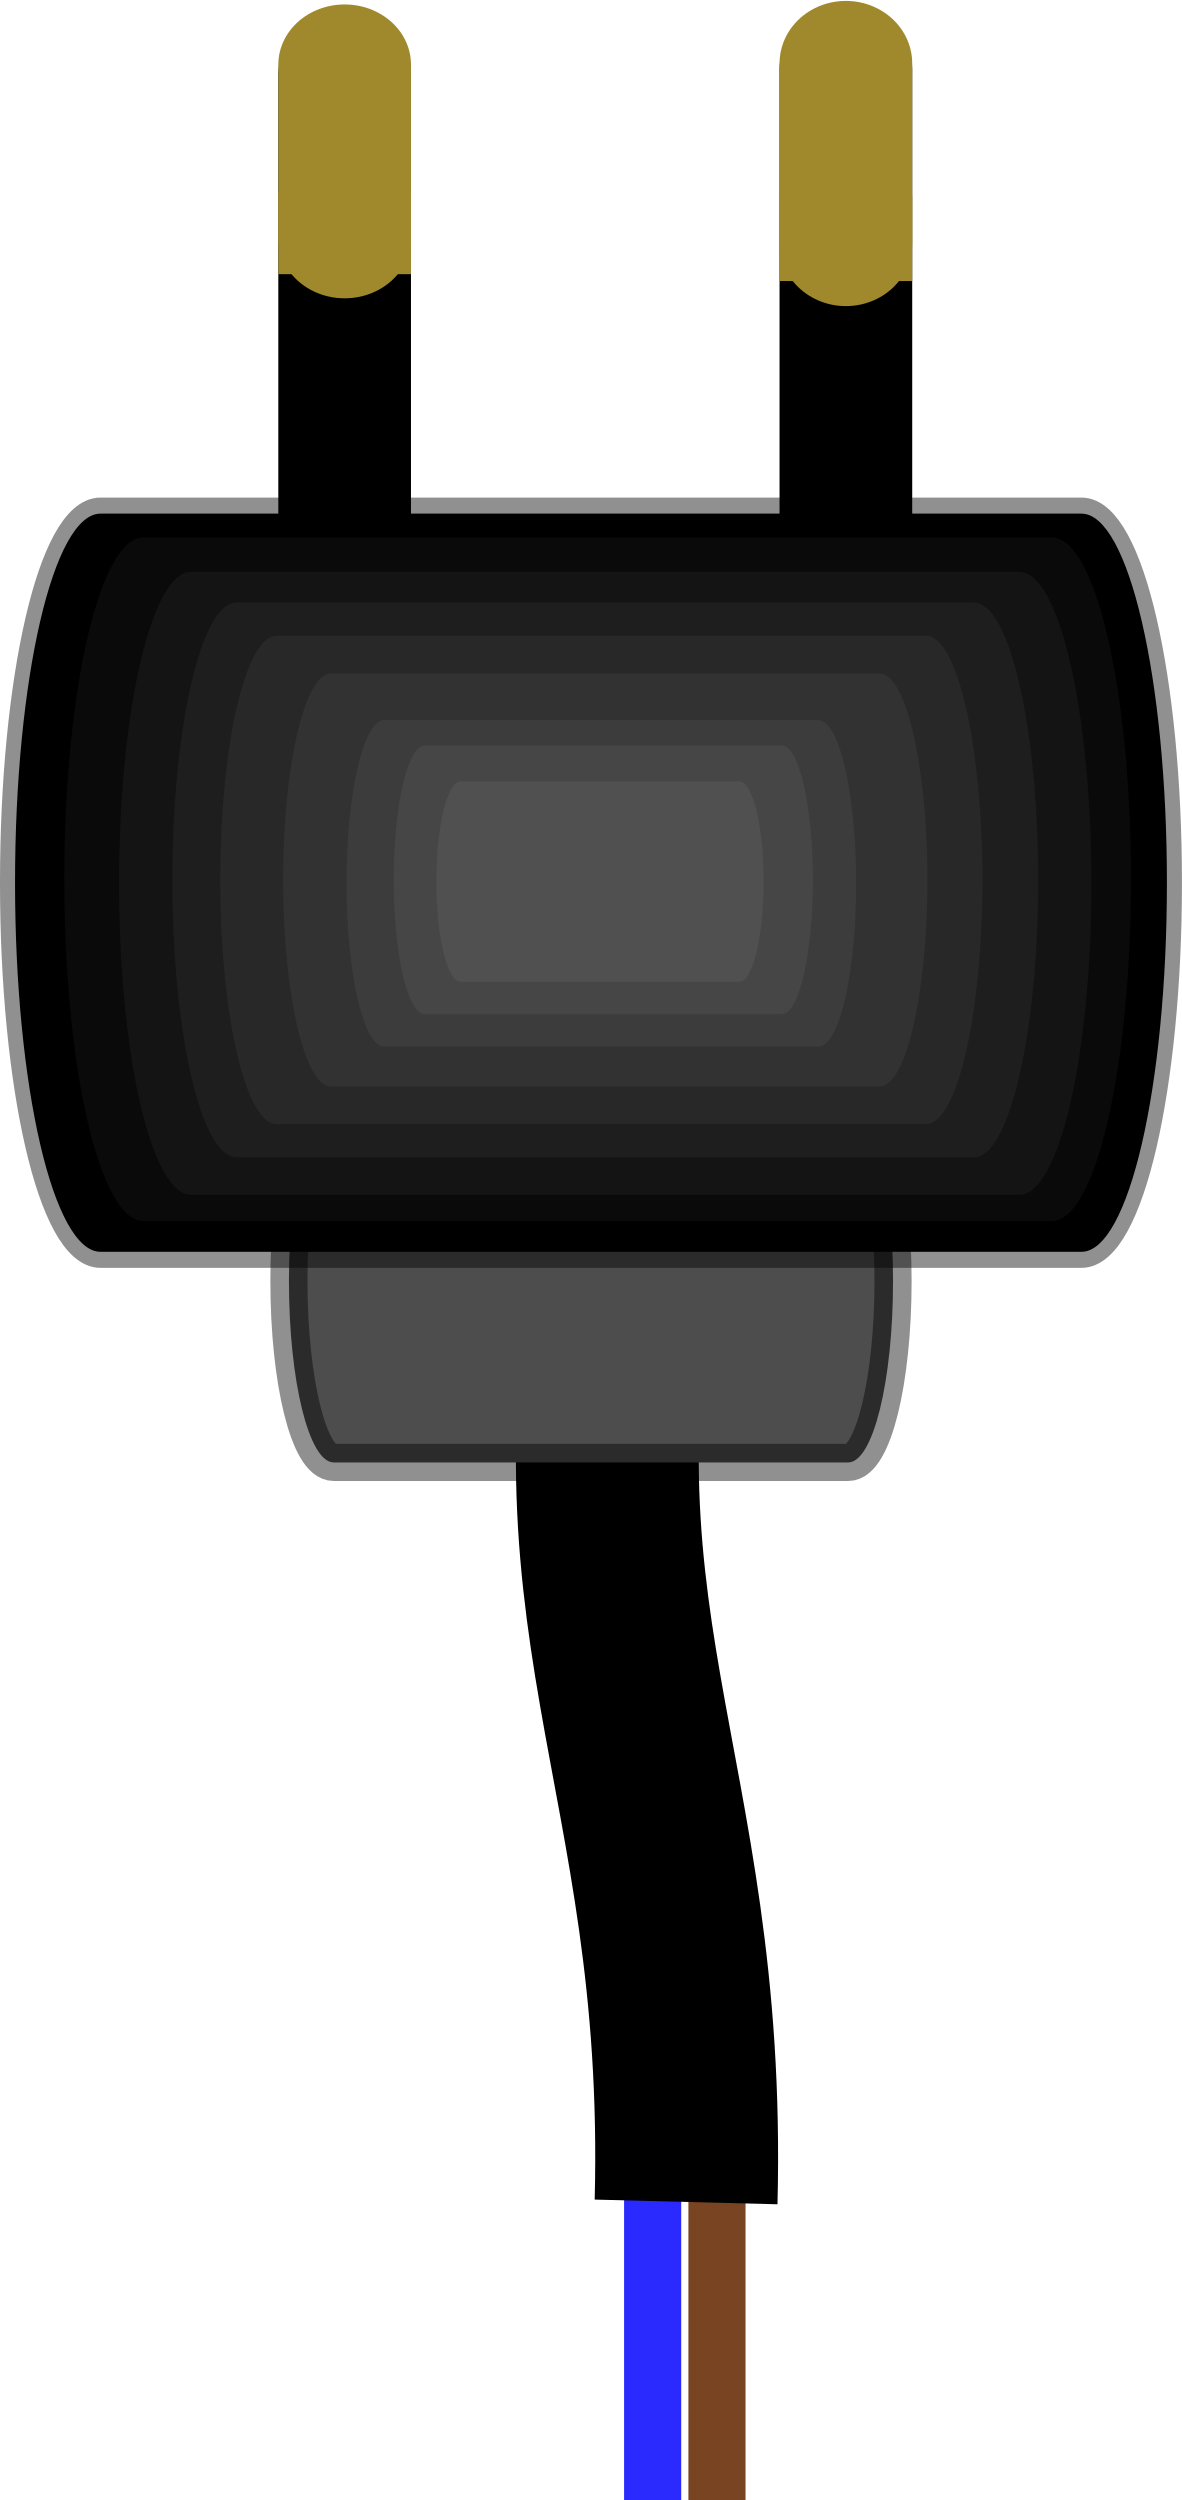
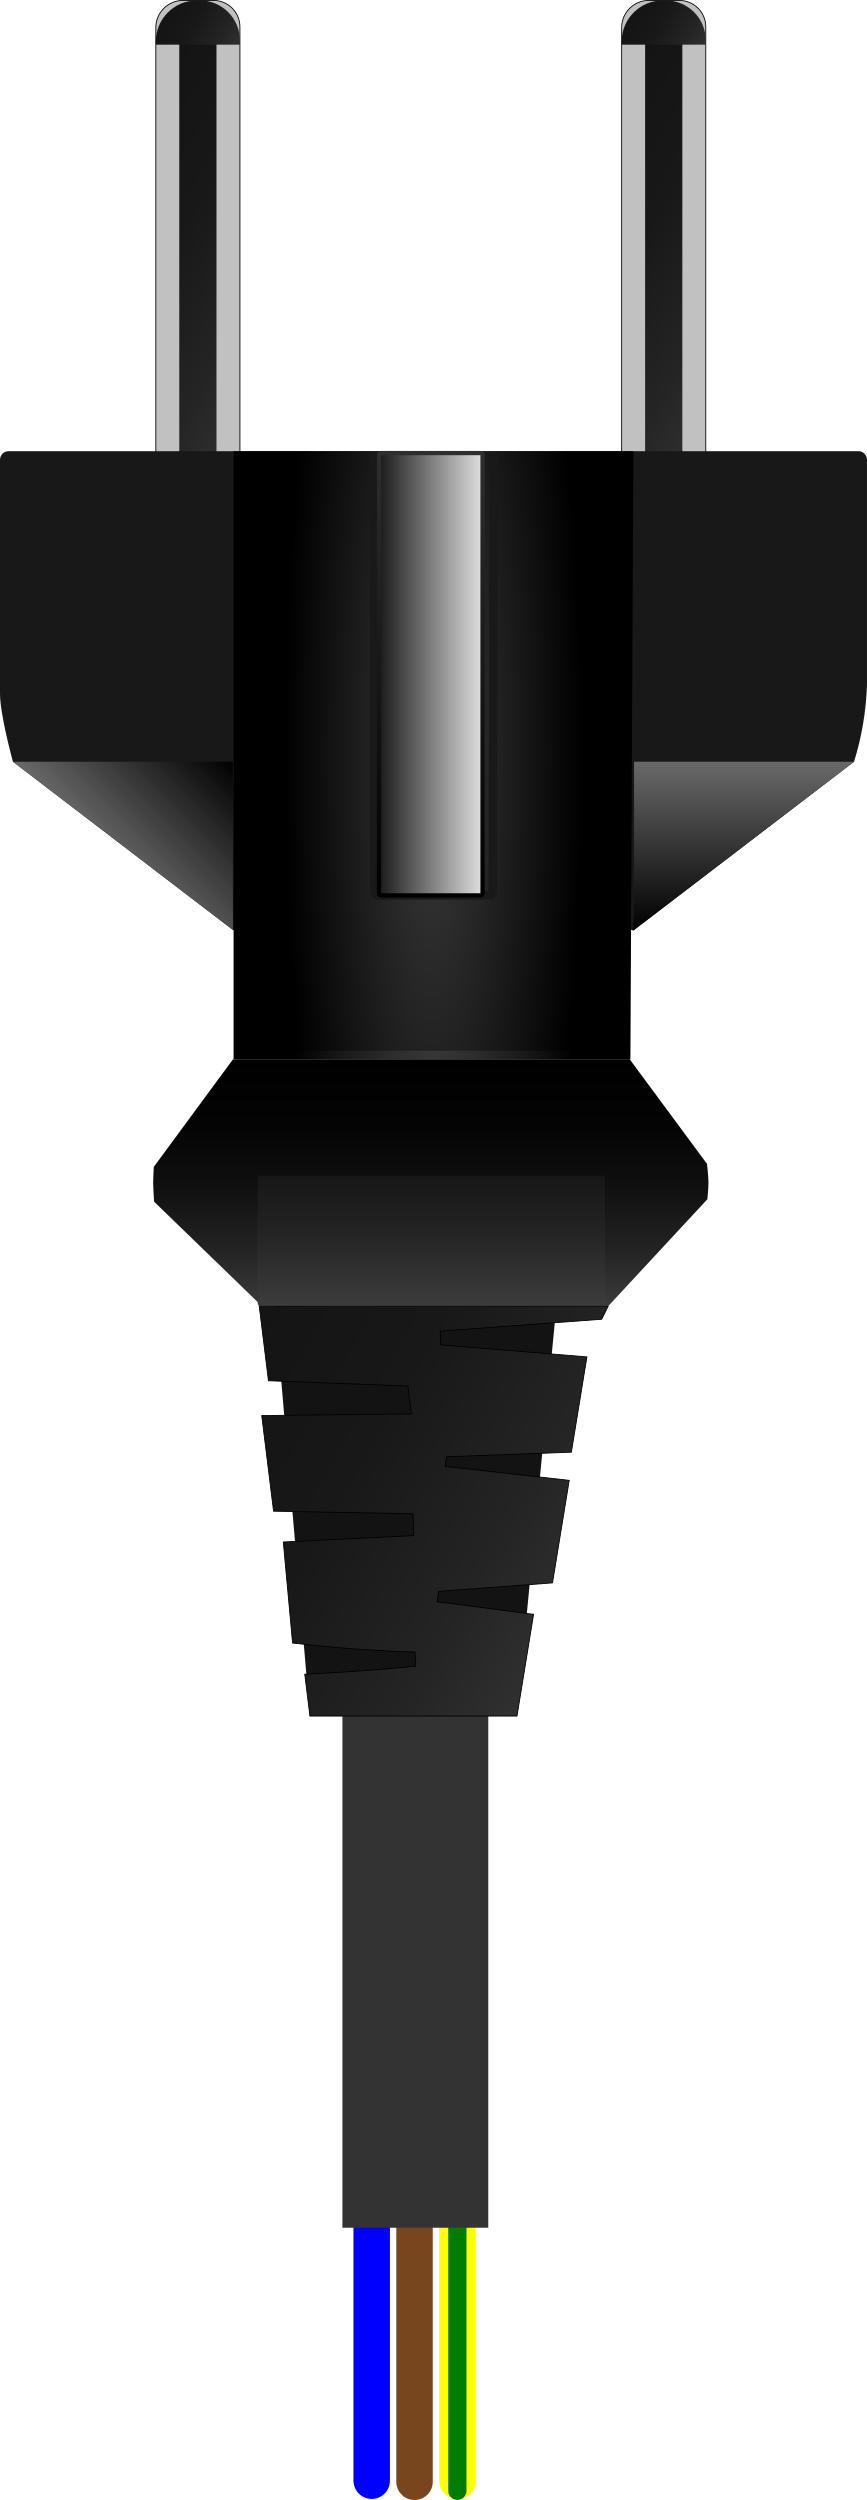
- <svg xmlns="http://www.w3.org/2000/svg" width="44.085mm" height="93.245mm" viewBox="0 0 44.085 93.245" version="1.1" id="svg11957">
-   <defs id="defs11951" />
-   <g id="layer1" transform="translate(551.2091,179.0034)">
-     <g transform="translate(-780.5646,-74.12047)" id="g10159">
-       <path id="path4151-3-3" d="m 253.698,-11.638 c 0,-18.268 0,-18.268 0,-18.268" style="fill:none;stroke:#0000ff;stroke-width:2.131;stroke-linecap:butt;stroke-linejoin:miter;stroke-miterlimit:4;stroke-dasharray:none;stroke-opacity:0.835" />
-       <path id="path4151-0-4-7" d="m 256.097,-11.638 c 0,-18.268 0,-18.268 0,-18.268" style="fill:none;stroke:#784421;stroke-width:2.131;stroke-linecap:butt;stroke-linejoin:miter;stroke-miterlimit:4;stroke-dasharray:none;stroke-opacity:1" />
-       <path id="path3344-0-2" d="m 253.264,-60.856 c -3.742,16.344 2.103,21.667 1.681,38.101" style="fill:none;stroke:#000000;stroke-width:6.82;stroke-linecap:butt;stroke-linejoin:miter;stroke-miterlimit:4;stroke-dasharray:none;stroke-opacity:1" />
-       <path id="path8484-9" d="m 260.905,-77.879 v -24.41" style="fill:#000000;stroke:#000000;stroke-width:4.948;stroke-linecap:round;stroke-linejoin:miter;stroke-miterlimit:4;stroke-dasharray:none;stroke-opacity:1" />
-       <g transform="matrix(1,0,0,0.9417141,0,-6.113193)" id="g10135">
-         <path style="fill:#000000;stroke:#a0892c;stroke-width:4.948;stroke-linecap:round;stroke-linejoin:miter;stroke-miterlimit:4;stroke-dasharray:none;stroke-opacity:1" d="m 260.905,-95.233 v -7.14" id="path8484-4-6" />
-         <path style="fill:#000000;stroke:#a0892c;stroke-width:4.948;stroke-linecap:butt;stroke-linejoin:miter;stroke-miterlimit:4;stroke-dasharray:none;stroke-opacity:1" d="m 260.905,-93.752 v -3.353" id="path8484-4-1-2" />
+ <svg xmlns="http://www.w3.org/2000/svg" xmlns:xlink="http://www.w3.org/1999/xlink" id="power-plug" width="35.666mm" height="102.845mm" viewBox="0 0 101.1 291.529">
+   <defs>
+     <style>
+       .cls-1, .cls-14, .cls-17, .cls-19, .cls-2, .cls-3, .cls-4 {
+         fill: none;
+       }
+ 
+       .cls-1 {
+         stroke: blue;
+       }
+ 
+       .cls-1, .cls-2, .cls-3, .cls-4 {
+         stroke-linecap: round;
+       }
+ 
+       .cls-1, .cls-14, .cls-17, .cls-18, .cls-19, .cls-2, .cls-21, .cls-3, .cls-4, .cls-5 {
+         stroke-miterlimit: 10;
+       }
+ 
+       .cls-1, .cls-2, .cls-3 {
+         stroke-width: 4.252px;
+       }
+ 
+       .cls-2 {
+         stroke: #78461e;
+       }
+ 
+       .cls-3 {
+         stroke: #ff0;
+       }
+ 
+       .cls-4 {
+         stroke: #007d00;
+         stroke-width: 2.126px;
+       }
+ 
+       .cls-5 {
+         fill: #c1c1c1;
+       }
+ 
+       .cls-21, .cls-5 {
+         stroke: #000;
+         stroke-width: 0.1px;
+       }
+ 
+       .cls-6 {
+         fill: url(#Безымянный_градиент);
+       }
+ 
+       .cls-7 {
+         fill: url(#Безымянный_градиент_2);
+       }
+ 
+       .cls-8 {
+         fill: url(#Безымянный_градиент_3);
+       }
+ 
+       .cls-9 {
+         fill: url(#Безымянный_градиент_4);
+       }
+ 
+       .cls-10 {
+         fill: #191818;
+       }
+ 
+       .cls-11 {
+         fill: url(#Безымянный_градиент_5);
+       }
+ 
+       .cls-12 {
+         fill: url(#Безымянный_градиент_6);
+       }
+ 
+       .cls-13 {
+         fill: url(#Безымянный_градиент_7);
+       }
+ 
+       .cls-14 {
+         stroke: url(#Безымянный_градиент_8);
+       }
+ 
+       .cls-15 {
+         fill: url(#Безымянный_градиент_9);
+       }
+ 
+       .cls-16 {
+         fill: url(#Безымянный_градиент_10);
+       }
+ 
+       .cls-17 {
+         stroke: #191919;
+       }
+ 
+       .cls-18 {
+         stroke-width: 0.5px;
+         fill: url(#Безымянный_градиент_11);
+         stroke: url(#Безымянный_градиент_12);
+       }
+ 
+       .cls-19 {
+         stroke: #333;
+         stroke-width: 17.008px;
+       }
+ 
+       .cls-20 {
+         fill: #141314;
+       }
+ 
+       .cls-21 {
+         fill: url(#Безымянный_градиент_13);
+       }
+     </style>
+     <linearGradient id="Безымянный_градиент" data-name="Безымянный градиент" x1="-1011.681" y1="-954.737" x2="-997.107" y2="-929.493" gradientTransform="matrix(0, -1, -1, 0, -919.0158, -973.9465)" gradientUnits="userSpaceOnUse">
+       <stop offset="0" stop-color="#303030" />
+       <stop offset="0.245" stop-color="#242424" />
+       <stop offset="0.622" stop-color="#181818" />
+       <stop offset="1" stop-color="#141414" />
+     </linearGradient>
+     <linearGradient id="Безымянный_градиент_2" data-name="Безымянный градиент 2" x1="-980.082" y1="-946.457" x2="-975.422" y2="-938.387" gradientTransform="matrix(0, -1, -1, 0, -919.0159, -973.9466)" xlink:href="#Безымянный_градиент" />
+     <linearGradient id="Безымянный_градиент_3" data-name="Безымянный градиент 3" x1="-1011.681" y1="-1009.059" x2="-997.107" y2="-983.815" gradientTransform="matrix(0, -1, -1, 0, -919.0159, -973.9467)" xlink:href="#Безымянный_градиент" />
+     <linearGradient id="Безымянный_градиент_4" data-name="Безымянный градиент 4" x1="-980.082" y1="-1000.78" x2="-975.422" y2="-992.71" gradientTransform="matrix(0, -1, -1, 0, -919.0159, -973.9466)" xlink:href="#Безымянный_градиент" />
+     <linearGradient id="Безымянный_градиент_5" data-name="Безымянный градиент 5" x1="-1061.265" y1="-944.668" x2="-1074.091" y2="-931.842" gradientTransform="matrix(0, -1, -1, 0, -919.016, -973.9465)" gradientUnits="userSpaceOnUse">
+       <stop offset="0" />
+       <stop offset="1" stop-color="#696969" />
+     </linearGradient>
+     <linearGradient id="Безымянный_градиент_6" data-name="Безымянный градиент 6" x1="-1082.52" y1="-1005.697" x2="-1062.774" y2="-1005.697" xlink:href="#Безымянный_градиент_5" />
+     <radialGradient id="Безымянный_градиент_7" data-name="Безымянный градиент 7" cx="-1100.801" cy="-969.566" r="17.325" gradientTransform="matrix(0, -4.7, -1, 0, -919.0159, -5085.693)" gradientUnits="userSpaceOnUse">
+       <stop offset="0" stop-color="#3b3b3b" />
+       <stop offset="1" />
+     </radialGradient>
+     <radialGradient id="Безымянный_градиент_8" data-name="Безымянный градиент 8" cx="-1096.977" cy="-969.566" r="16.187" gradientTransform="matrix(0, -1, -1, 0, -919.016, -973.9465)" gradientUnits="userSpaceOnUse">
+       <stop offset="0.027" stop-color="#363636" />
+       <stop offset="0.278" stop-color="#2e2e2e" />
+       <stop offset="0.669" stop-color="#181818" />
+       <stop offset="1" />
+     </radialGradient>
+     <linearGradient id="Безымянный_градиент_9" data-name="Безымянный градиент 9" x1="-1126.276" y1="-969.252" x2="-1097.48" y2="-969.252" gradientTransform="matrix(0, -1, -1, 0, -919.0159, -973.9466)" gradientUnits="userSpaceOnUse">
+       <stop offset="0" stop-color="#3b3b3b" />
+       <stop offset="0.218" stop-color="#242424" />
+       <stop offset="0.479" stop-color="#101010" />
+       <stop offset="0.74" stop-color="#040404" />
+       <stop offset="1" />
+     </linearGradient>
+     <linearGradient id="Безымянный_градиент_10" data-name="Безымянный градиент 10" x1="-1118.881" y1="-1116.87" x2="-1111.173" y2="-1116.87" gradientTransform="matrix(0, -1.9741, -0.8656, 0, -916.4639, -2056.426)" gradientUnits="userSpaceOnUse">
+       <stop offset="0" stop-color="#3d3d3d" />
+       <stop offset="0.036" stop-color="#3b3b3b" />
+       <stop offset="0.641" stop-color="#212121" />
+       <stop offset="1" stop-color="#171717" />
+     </linearGradient>
+     <linearGradient id="Безымянный_градиент_11" data-name="Безымянный градиент 11" x1="-1052.573" y1="-975.287" x2="-1052.573" y2="-963.216" gradientTransform="matrix(0, -1, -1, 0, -919.0158, -973.9465)" gradientUnits="userSpaceOnUse">
+       <stop offset="0" stop-color="#e0e0e0" />
+       <stop offset="1" stop-color="#1a1a1a" />
+     </linearGradient>
+     <linearGradient id="Безымянный_градиент_12" data-name="Безымянный градиент 12" x1="-1078.616" y1="-969.251" x2="-1026.529" y2="-969.251" gradientTransform="matrix(0, -1, -1, 0, -919.0158, -973.9465)" gradientUnits="userSpaceOnUse">
+       <stop offset="0" />
+       <stop offset="1" stop-color="#2e2e2e" />
+     </linearGradient>
+     <linearGradient id="Безымянный_градиент_13" data-name="Безымянный градиент 13" x1="-1159.068" y1="-987.957" x2="-1134.108" y2="-944.726" gradientTransform="matrix(0, -1, -1, 0, -919.0159, -973.9466)" xlink:href="#Безымянный_градиент" />
+   </defs>
+   <g id="power-plug-2">
+     <polyline class="cls-1" points="43.344 228.919 43.344 247.97 43.344 270.416 43.344 289.278" />
+     <polyline class="cls-2" points="48.339 229.044 48.339 248.095 48.339 270.541 48.339 289.403" />
+     <g>
+       <polyline class="cls-3" points="53.333 228.919 53.333 247.97 53.333 270.416 53.333 289.278" />
+       <line class="cls-4" x1="53.333" y1="259.098" x2="53.333" y2="290.457" />
+     </g>
+     <g>
+       <g>
+         <path class="cls-5" d="M18.17,55.173V3.217A3.167,3.167,0,0,1,21.336.05h3.559a3.083,3.083,0,0,1,3.083,3.083h0v52.04a.708.708,0,0,1-.708.708H18.879a.708.708,0,0,1-.708-.708h0Z" transform="translate(0 0)" />
+         <path class="cls-6" d="M20.905,55.882V5.165a.25.25,0,0,1,.25-.25H25.077a.167.167,0,0,1,.167.167h0v50.8H20.905Z" transform="translate(0 0)" />
+         <path class="cls-7" d="M18.17,4.829v.377h9.808v-.503A4.666,4.666,0,0,0,23.326.05H22.949A4.792,4.792,0,0,0,18.17,4.829Z" transform="translate(0 0)" />
      </g>
-       <path style="fill:#000000;stroke:#000000;stroke-width:4.948;stroke-linecap:round;stroke-linejoin:miter;stroke-miterlimit:4;stroke-dasharray:none;stroke-opacity:1" d="M 242.21,-77.74 V -102.088" id="path8484-0-1" />
-       <g transform="matrix(1,0,0,0.9067426,33.14142,-25.7634)" id="g9946">
-         <path id="path8484-4-0-0" d="m 209.069,-77.46 v -7.14" style="fill:#000000;stroke:#a0892c;stroke-width:4.948;stroke-linecap:round;stroke-linejoin:miter;stroke-miterlimit:4;stroke-dasharray:none;stroke-opacity:1" />
-         <path id="path8484-4-1-1-7" d="m 209.069,-75.979 v -3.353" style="fill:#000000;stroke:#a0892c;stroke-width:4.948;stroke-linecap:butt;stroke-linejoin:miter;stroke-miterlimit:4;stroke-dasharray:none;stroke-opacity:1" />
+       <g>
+         <path class="cls-5" d="M72.493,55.173V3.217A3.167,3.167,0,0,1,75.66.05h3.559A3.083,3.083,0,0,1,82.301,3.133h0v52.04a.708.708,0,0,1-.708.708H73.201a.708.708,0,0,1-.708-.708Z" transform="translate(0 0)" />
+         <path class="cls-8" d="M75.228,55.882V5.165a.25.25,0,0,1,.25-.25h3.922a.167.167,0,0,1,.167.167h0v50.8H75.228Z" transform="translate(0 0)" />
+         <path class="cls-9" d="M72.493,4.829v.377H82.301v-.503A4.666,4.666,0,0,0,77.648.05h-.377A4.793,4.793,0,0,0,72.493,4.829Z" transform="translate(0 0)" />
      </g>
-       <rect transform="matrix(0,-1,-1,0,0,0)" style="fill:#4d4d4d;fill-opacity:1;stroke:#000000;stroke-width:1.385;stroke-linecap:butt;stroke-linejoin:round;stroke-miterlimit:4;stroke-dasharray:none;stroke-opacity:0.435" id="rect9034-4-0" width="13.531" height="22.532" x="50.337" y="-262.664" rx="6.766" ry="1.672" />
-       <g transform="matrix(1.158239,0,0,1.235975,-19.47562,6.266877)" id="g9904">
-         <rect ry="2.752" rx="11.138" y="-252.413" x="52.153" height="37.093" width="22.276" id="rect9034-0" style="fill:#000000;fill-opacity:1;stroke:#000000;stroke-width:0.969;stroke-linecap:butt;stroke-linejoin:round;stroke-miterlimit:4;stroke-dasharray:none;stroke-opacity:0.435" transform="matrix(0,-1,-1,0,0,0)" />
-         <rect ry="2.548" rx="10.314" y="-251.256" x="53.081" height="34.349" width="20.628" id="rect9034-41-0" style="fill:#0a0a0a;fill-opacity:1;stroke:none;stroke-width:1.44;stroke-linecap:butt;stroke-linejoin:round;stroke-miterlimit:4;stroke-dasharray:none;stroke-opacity:0.436" transform="matrix(0,-1,-1,0,0,0)" />
-         <rect ry="2.323" rx="9.401" y="-249.981" x="53.871" height="31.31" width="18.803" id="rect9034-41-1-8" style="fill:#141414;fill-opacity:1;stroke:none;stroke-width:1.312;stroke-linecap:butt;stroke-linejoin:round;stroke-miterlimit:4;stroke-dasharray:none;stroke-opacity:0.436" transform="matrix(0,-1,-1,0,0,0)" />
-         <rect ry="2.068" rx="8.371" y="-248.266" x="55.004" height="27.879" width="16.742" id="rect9034-41-1-0-05" style="fill:#1e1e1e;fill-opacity:1;stroke:none;stroke-width:1.168;stroke-linecap:butt;stroke-linejoin:round;stroke-miterlimit:4;stroke-dasharray:none;stroke-opacity:0.436" transform="matrix(0,-1,-1,0,0,0)" />
-         <rect ry="1.821" rx="7.37" y="-246.473" x="56.005" height="24.546" width="14.741" id="rect9034-41-1-0-0-5" style="fill:#282828;fill-opacity:1;stroke:none;stroke-width:1.029;stroke-linecap:butt;stroke-linejoin:round;stroke-miterlimit:4;stroke-dasharray:none;stroke-opacity:0.436" transform="matrix(0,-1,-1,0,0,0)" />
-         <rect ry="1.539" rx="6.23" y="-244.7" x="57.146" height="20.747" width="12.459" id="rect9034-41-1-0-0-2-4" style="fill:#323232;fill-opacity:1;stroke:none;stroke-width:0.87;stroke-linecap:butt;stroke-linejoin:round;stroke-miterlimit:4;stroke-dasharray:none;stroke-opacity:0.436" transform="matrix(0,-1,-1,0,0,0)" />
-         <rect ry="1.217" rx="4.927" y="-242.405" x="58.345" height="16.41" width="9.855" id="rect9034-41-1-0-0-2-5-7" style="fill:#3c3c3c;fill-opacity:1;stroke:none;stroke-width:0.688;stroke-linecap:butt;stroke-linejoin:round;stroke-miterlimit:4;stroke-dasharray:none;stroke-opacity:0.436" transform="matrix(0,-1,-1,0,0,0)" />
-         <rect ry="1.001" rx="4.053" y="-241.012" x="59.323" height="13.498" width="8.106" id="rect9034-41-1-0-0-2-5-45-4" style="fill:#464646;fill-opacity:1;stroke:none;stroke-width:0.566;stroke-linecap:butt;stroke-linejoin:round;stroke-miterlimit:4;stroke-dasharray:none;stroke-opacity:0.436" transform="matrix(0,-1,-1,0,0,0)" />
-         <rect ry="0.782" rx="3.022" y="-239.425" x="60.303" height="10.537" width="6.045" id="rect9034-41-1-0-0-2-5-45-6-8" style="fill:#505050;fill-opacity:1;stroke:none;stroke-width:0.432;stroke-linecap:butt;stroke-linejoin:round;stroke-miterlimit:4;stroke-dasharray:none;stroke-opacity:0.436" transform="matrix(0,-1,-1,0,0,0)" />
-       </g>
+     </g>
+     <path class="cls-10" d="M101.1,53.618v26.281a34.109,34.109,0,0,1-1.509,8.928L73.939,108.444H27.161L1.509,88.827S0,83.365,0,80.905V53.618a1.006,1.006,0,0,1,1.006-1.006h99.088A1.006,1.006,0,0,1,101.1,53.618Z" transform="translate(0 0)" />
+     <polygon class="cls-11" points="27.161 88.828 27.161 106.935 27.161 108.444 1.509 88.828 3.018 88.828 27.161 88.828" />
+     <polygon class="cls-12" points="73.939 88.828 73.939 106.935 73.77 108.573 99.591 88.828 98.082 88.828 73.939 88.828" />
+     <path class="cls-13" d="M73.861,52.612l-.347,70.921H27.239V52.612Z" transform="translate(0 0)" />
+     <line class="cls-14" x1="27.664" y1="123.03" x2="73.436" y2="123.03" />
+     <path class="cls-15" d="M82.615,137.931h0c0,.648-.128,1.913-.128,1.913L70.909,152.329H30.556l-12.588-12.2s-.112-1.703-.112-2.198h0c0-.401.077-1.858.077-1.858l9.229-12.54H73.436l9.01,12.192S82.615,137.182,82.615,137.931Z" transform="translate(0 0)" />
+     <rect class="cls-16" x="30.053" y="137.114" width="40.49" height="15.215" rx="0.333" ry="0.333" />
+     <path class="cls-17" d="M57.592,53.659l-.125,50.39a.375.375,0,0,1-.377.371H44.011c-.207,0-.377-.167-.377-.834V53.461Z" transform="translate(0 0)" />
+     <rect class="cls-18" x="44.2" y="52.832" width="12.072" height="51.587" rx="0.25" ry="0.25" />
+     <polyline class="cls-19" points="48.434 199.421 48.434 218.472 48.434 240.918 48.434 259.78" />
+     <g>
+       <polygon class="cls-20" points="64.813 153.005 60.285 200.113 36.141 200.113 32.055 152.329 64.813 153.005" />
+       <path class="cls-21" d="M70.909,152.329l-.743,1.509-18.835,1.389.04,1.598L68.439,158.23l-1.812,11.11-14.549.535-.183,1.122,14.481,1.631-1.949,11.952-13.257.988-.198,1.214L62.22,188.254l-1.934,11.859H36.142l-.604-4.88c7.181-.328,12.911-.936,12.911-.936l-.047-1.65s-6.766-.147-14.284-1.05l-1.082-11.783,15.218-.75-.088-2.543-16.266-.299-1.379-11.149,17.443-.198L47.563,161.63l-16.258-.62-1.074-8.68Z" transform="translate(0 0)" />
    </g>
  </g>
</svg>
